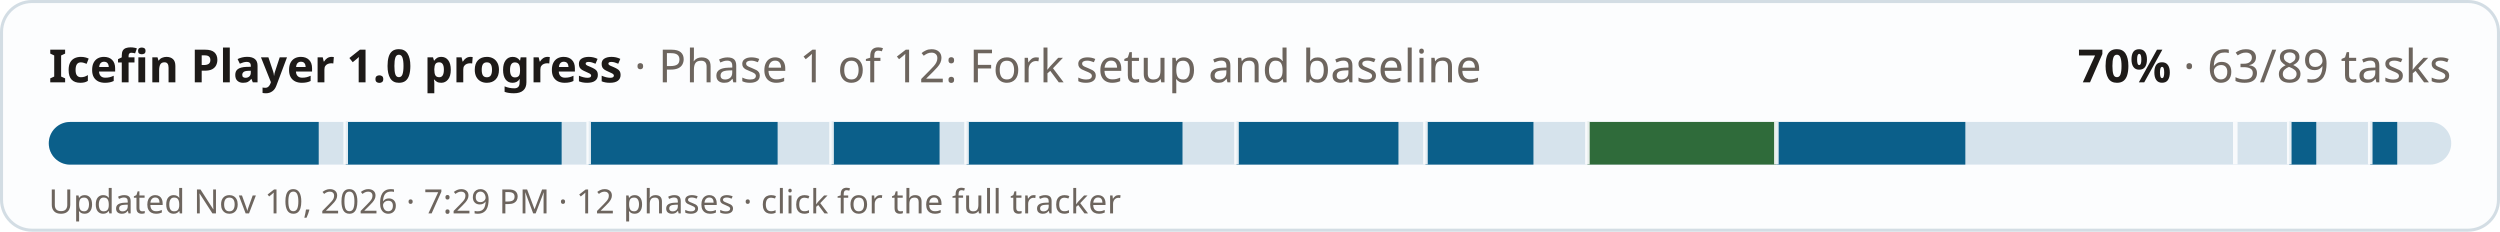
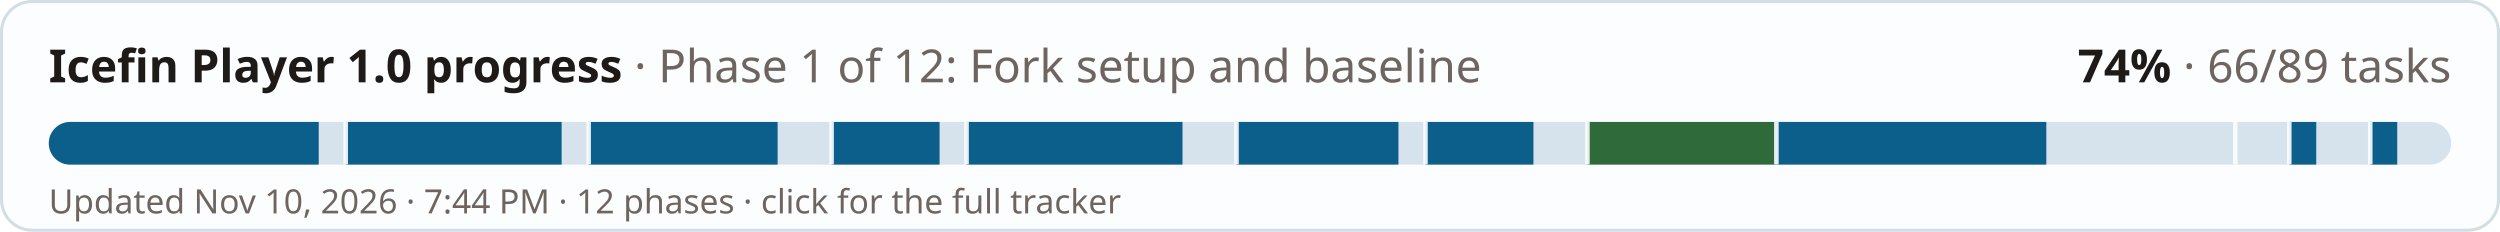
- <svg xmlns="http://www.w3.org/2000/svg" width="820" height="76" viewBox="0 0 820 76" role="img" aria-label="Icefin Player 1.0 progress: 70% (63 of 89 tasks)">
+ <svg xmlns="http://www.w3.org/2000/svg" width="820" height="76" viewBox="0 0 820 76" role="img" aria-label="Icefin Player 1.0 progress: 74% (66 of 89 tasks)">
  <style>
  .bg{fill:#fcfdfe;stroke:#d3dde4} .fg{fill:#1d1a18} .mu{fill:#6d655e} .track{fill:#d6e3ec} .done{fill:#0b5f8a} .full{fill:#2f6b3a} .tick{fill:#fcfdfe;opacity:.9}
  @media (prefers-color-scheme: dark){ .bg{fill:#1a2127;stroke:#2e3a43} .fg{fill:#f1ebe2} .mu{fill:#a99f94} .track{fill:#24384a} .done{fill:#6cb6e4} .full{fill:#6fbf7c} .tick{fill:#1a2127} }
  text{font-family:-apple-system,"Segoe UI",system-ui,"Noto Sans","DejaVu Sans",sans-serif}
</style>
  <rect class="bg" x="0.5" y="0.5" width="819" height="75" rx="10" />
  <text class="fg" x="16" y="27" font-size="15" font-weight="700">Icefin Player 1.0 progress <tspan class="mu" font-weight="400">· Phase 1 of 12: Fork setup and baseline</tspan>
  </text>
-   <text class="fg" x="804" y="27" font-size="15" font-weight="700" text-anchor="end">70% <tspan class="mu" font-weight="400">· 63/89 tasks</tspan>
+   <text class="fg" x="804" y="27" font-size="15" font-weight="700" text-anchor="end">74% <tspan class="mu" font-weight="400">· 66/89 tasks</tspan>
  </text>
  <rect class="track" x="16" y="40" width="788" height="14" rx="7" />
  <clipPath id="c">
    <rect x="16" y="40" width="788" height="14" rx="7" />
  </clipPath>
  <g clip-path="url(#c)">
    <rect class="done" x="16" y="40" width="88.54" height="14" />
    <rect class="done" x="113.39" y="40" width="70.83" height="14" />
    <rect class="done" x="193.08" y="40" width="61.98" height="14" />
    <rect class="done" x="272.76" y="40" width="35.42" height="14" />
    <rect class="done" x="317.03" y="40" width="70.83" height="14" />
    <rect class="done" x="405.57" y="40" width="53.12" height="14" />
    <rect class="done" x="467.55" y="40" width="35.42" height="14" />
    <rect class="full" x="520.67" y="40" width="61.98" height="14" />
-     <rect class="done" x="582.65" y="40" width="61.98" height="14" />
+     <rect class="done" x="582.65" y="40" width="88.54" height="14" />
    <rect class="done" x="750.88" y="40" width="8.85" height="14" />
    <rect class="done" x="777.44" y="40" width="8.85" height="14" />
    <rect class="tick" x="112.64" y="40" width="1.5" height="14" />
    <rect class="tick" x="192.33" y="40" width="1.5" height="14" />
    <rect class="tick" x="272.01" y="40" width="1.5" height="14" />
    <rect class="tick" x="316.28" y="40" width="1.5" height="14" />
    <rect class="tick" x="404.82" y="40" width="1.5" height="14" />
    <rect class="tick" x="466.8" y="40" width="1.5" height="14" />
    <rect class="tick" x="519.92" y="40" width="1.5" height="14" />
    <rect class="tick" x="581.9" y="40" width="1.5" height="14" />
    <rect class="tick" x="732.42" y="40" width="1.5" height="14" />
    <rect class="tick" x="750.13" y="40" width="1.5" height="14" />
    <rect class="tick" x="776.69" y="40" width="1.5" height="14" />
  </g>
-   <text class="mu" x="16" y="70" font-size="11">Updated Nov 10, 2026 · 7:29 PM · 12 phases · click for the full tracker</text>
+   <text class="mu" x="16" y="70" font-size="11">Updated Nov 10, 2026 · 7:44 PM · 12 phases · click for the full tracker</text>
</svg>
